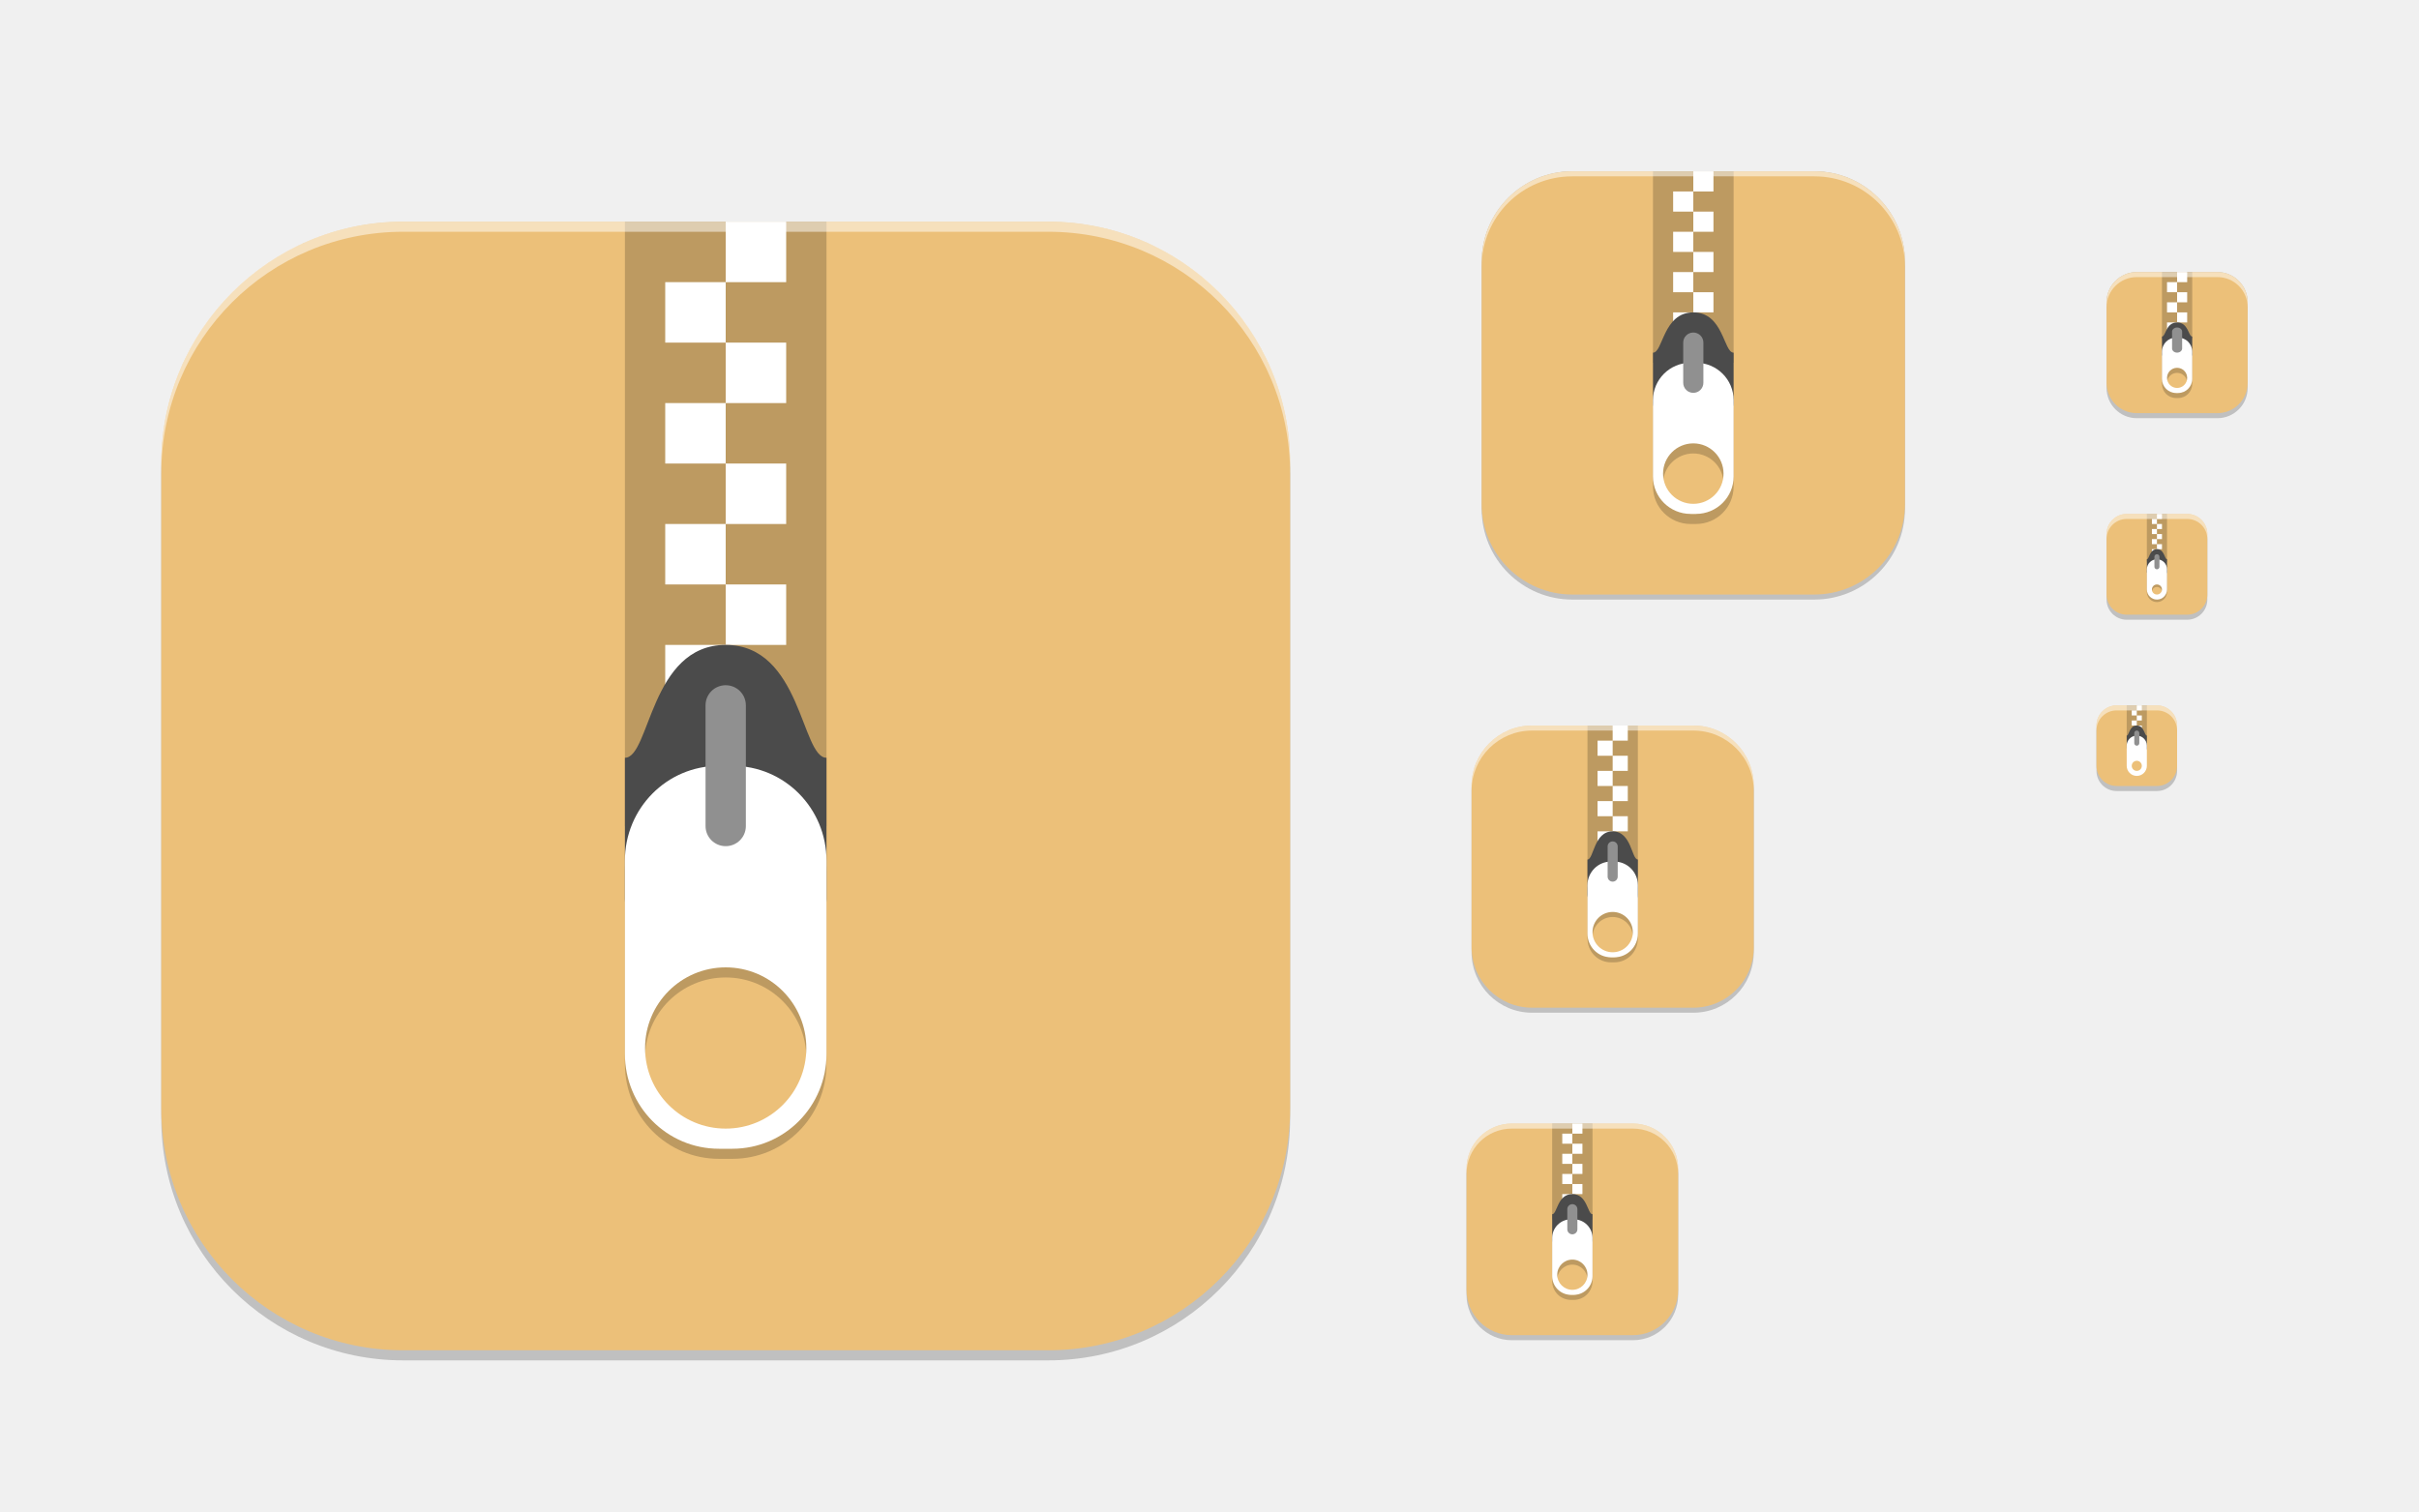
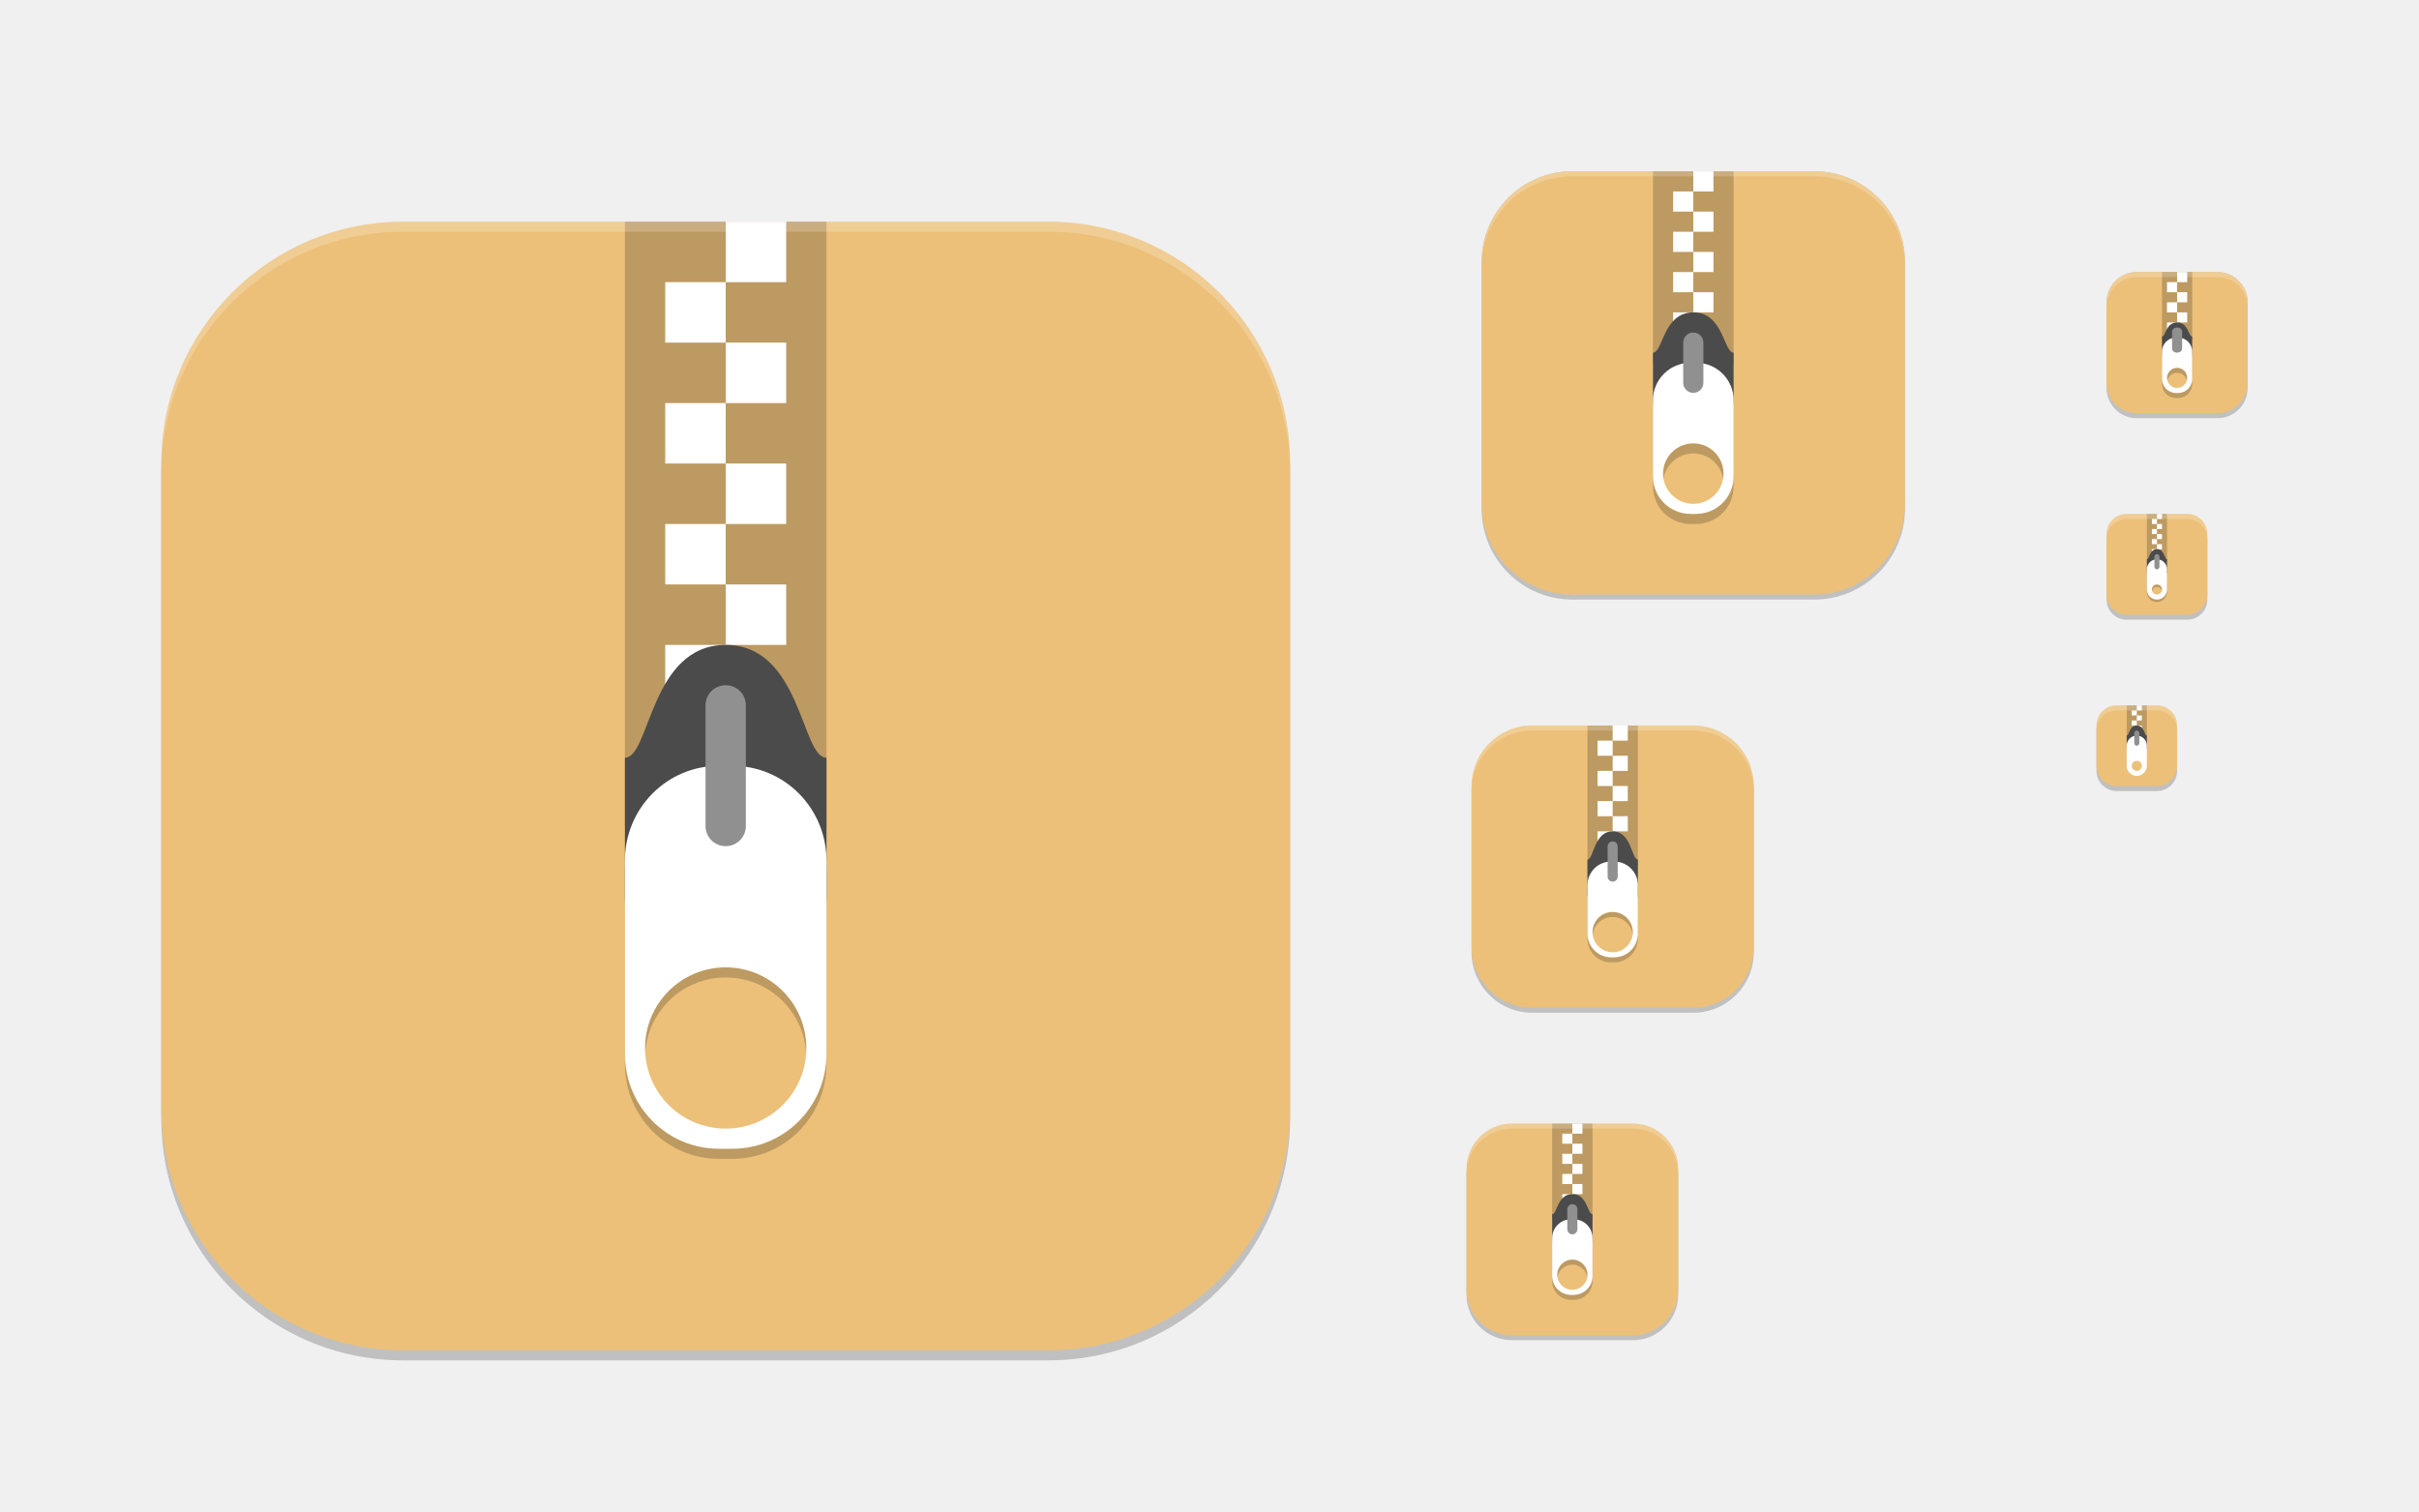
<svg xmlns="http://www.w3.org/2000/svg" width="480" height="300" viewBox="0 0 480 300" version="1.1" id="svg5">
  <defs id="defs2" />
  <g id="Baseplate" style="display:none">
    <text y="19.775" xml:space="preserve" x="15.007" style="font-style:normal;font-variant:normal;font-weight:normal;font-stretch:normal;line-height:0%;font-family:'DejaVu Sans';-inkscape-font-specification:'DejaVu Sans';display:inline;fill:#000000;fill-opacity:1;stroke:none;enable-background:new" id="context">
      <tspan style="font-style:normal;font-variant:normal;font-weight:normal;font-stretch:normal;font-size:18px;line-height:1.25;font-family:'DejaVu Sans';-inkscape-font-specification:'DejaVu Sans'" y="19.775" x="15.007" id="tspan3933">apps</tspan>
    </text>
    <text y="19.775" xml:space="preserve" x="122.488" style="font-style:normal;font-variant:normal;font-weight:bold;font-stretch:normal;line-height:0%;font-family:'DejaVu Sans';-inkscape-font-specification:'DejaVu Sans Bold';text-align:start;writing-mode:lr-tb;text-anchor:start;display:inline;fill:#000000;fill-opacity:1;stroke:none;enable-background:new" id="icon-name">
      <tspan style="font-style:normal;font-variant:normal;font-weight:bold;font-stretch:normal;font-size:18px;line-height:1.25;font-family:'DejaVu Sans';-inkscape-font-specification:'DejaVu Sans Bold'" y="19.775" x="122.488" id="tspan3937">archive-manager</tspan>
    </text>
    <rect style="fill:#ffffff" id="256x256" width="256" height="256" x="16" y="28" />
    <rect style="fill:#ffffff" id="96x96" width="96" height="96" x="288" y="28" />
    <rect style="fill:#ffffff" id="64x64" width="64" height="64" x="288" y="140" />
    <rect style="fill:#ffffff" id="48x48" width="48" height="48" x="288" y="220" />
    <rect style="fill:#ffffff" id="32x32" width="32" height="32" x="416" y="52" />
    <rect style="fill:#ffffff" id="24x24" width="24" height="24" x="416" y="100" />
    <rect style="fill:#ffffff" id="22x22" width="22" height="22" x="417" y="101" />
    <rect style="fill:#ffffff" id="16x16" width="16" height="16" x="416" y="140" />
  </g>
  <g id="Shadow">
    <rect style="opacity:0.2;fill:#000000" id="rect651" width="224" height="224" x="32" y="46" ry="48" />
    <rect style="opacity:0.2;fill:#000000" id="rect769" width="84" height="85" x="294" y="34" ry="18" />
    <rect style="opacity:0.2;fill:#000000;fill-opacity:1" id="rect1131" width="56" height="56" x="292" y="145" ry="12" />
    <rect style="opacity:0.2;fill:#000000;fill-opacity:1" id="rect1261" width="42" height="42" x="291" y="224" ry="9" />
    <rect style="opacity:0.2;fill:#000000;fill-opacity:1" id="rect1364" width="28" height="29" x="418" y="54" ry="6" />
    <rect style="opacity:0.2;fill:#000000;fill-opacity:1" id="rect1398" width="16" height="16" x="416" y="141" ry="4" />
    <rect style="opacity:0.2;fill:#000000;fill-opacity:1" id="rect1432" width="20" height="20" x="418" y="103" ry="4" />
  </g>
  <g id="Background">
    <rect style="fill:#ecc079;fill-opacity:1" id="rect597" width="224" height="224" x="32" y="44" ry="48" />
    <rect style="opacity:1;fill:#ecc079;fill-opacity:1" id="rect771" width="84" height="84" x="294" y="34" ry="18" />
    <rect style="opacity:1;fill:#ecc079;fill-opacity:1" id="rect1133" width="56" height="56" x="292" y="144" ry="12" />
    <rect style="opacity:1;fill:#ecc079;fill-opacity:1" id="rect1263" width="42" height="42" x="291" y="223" ry="9" />
    <rect style="opacity:1;fill:#ecc079;fill-opacity:1" id="rect1366" width="28" height="28" x="418" y="54" ry="6" />
    <rect style="opacity:1;fill:#ecc079;fill-opacity:1" id="rect1400" width="16" height="16" x="416" y="140" ry="4" />
    <rect style="opacity:1;fill:#ecc079;fill-opacity:1" id="rect1434" width="20" height="20" x="418" y="102" ry="4" />
  </g>
  <g id="Symbols">
    <g id="g1828">
      <rect style="opacity:0.2;fill:#000000;fill-opacity:1" id="rect1515" width="4" height="7" x="422" y="140" />
      <path d="m 424,140 v 1 h 1 v -1 z m 0,1 h -1 v 1 h 1 z m 0,1 v 1 h 1 v -1 z m 0,1 h -1 v 1 h 1 z m 0,1 v 1 h 1 v -1 z" style="fill:#ffffff" id="path1027" />
      <path d="m 424,144 c 1.5,0 1.5,2 2,2 v 2.5 c 0,0.277 -0.223,0.5 -0.5,0.5 h -3 c -0.277,0 -0.5,-0.223 -0.5,-0.5 V 146 c 0.5,0 0.5,-2 2,-2 z" style="fill:#4b4b4b" id="path392" />
      <path d="m 424,146 c -1.105,0 -2,0.9 -2,2 v 4 c 0,1.1 0.895,2 2,2 1.105,0 2,-0.9 2,-2 v -4 c 0,-1.1 -0.895,-2 -2,-2 z m 0,5 c 0.552,0 1,0.448 1,1 0,0.552 -0.448,1 -1,1 -0.552,0 -1,-0.448 -1,-1 0,-0.552 0.448,-1 1,-1 z" style="fill:#ffffff" id="path364" />
      <rect style="fill:#909090;fill-opacity:1" id="rect1047" width="1" height="3" x="423.5" y="145" ry="0.5" />
    </g>
    <g id="g3793">
      <rect style="opacity:0.2;fill:#000000" width="4" height="9.5" x="426" y="102" id="rect3554" />
      <path id="rect3558" style="fill:#ffffff" d="m 428,102 v 1 h 1 v -1 z m 0,1 h -1 v 1 h 1 z m 0,1 v 1 h 1 v -1 z m 0,1 h -1 v 1 h 1 z m 0,1 v 1 h 1 v -1 z m 0,1 h -1 v 1 h 1 z m 0,1 v 1 h 1 v -1 z m 0,1 h -1 v 1 h 1 z" />
      <path style="fill:#4b4b4b" d="m 428,109 c 1.5,0 1.5,2 2,2 v 2.5 c 0,0.277 -0.223,0.5 -0.5,0.5 h -3 c -0.277,0 -0.5,-0.223 -0.5,-0.5 V 111 c 0.5,0 0.5,-2 2,-2 z" id="path3560" />
      <path style="opacity:0.2;fill:#000000" d="m 428,111.5 c -1.105,0 -2,0.9 -2,2 v 4 c 0,1.1 0.895,2 2,2 1.105,0 2,-0.9 2,-2 v -4 c 0,-1.1 -0.895,-2 -2,-2 z m 0,5 a 1,1 0 0 1 1,1 1,1 0 0 1 -1,1 1,1 0 0 1 -1,-1 1,1 0 0 1 1,-1 z" id="path3576" />
      <path style="fill:#ffffff" d="m 428,111 c -1.105,0 -2,0.9 -2,2 v 4 c 0,1.1 0.895,2 2,2 1.105,0 2,-0.9 2,-2 v -4 c 0,-1.1 -0.895,-2 -2,-2 z m 0,5 a 1,1 0 0 1 1,1 1,1 0 0 1 -1,1 1,1 0 0 1 -1,-1 1,1 0 0 1 1,-1 z" id="path3578" />
      <path style="fill:#909090" d="M 427.992,110 A 0.5,0.498 0 0 0 427.5,110.505 v 1.991 a 0.5,0.498 0 1 0 1,0 v -1.991 a 0.5,0.498 0 0 0 -0.508,-0.504 z" id="path3580" />
    </g>
    <g id="g3548">
      <rect style="opacity:0.2;fill:#000000" width="6" height="13.3" x="429" y="54" id="rect3337" />
      <path id="rect3339" style="fill:#ffffff" d="m 432,54 v 2 h 2 v -2 z m 0,2 h -2 v 2 h 2 z m 0,2 v 2 h 2 v -2 z m 0,2 h -2 v 2 h 2 z m 0,2 v 2 h 2 v -2 z m 0,2 h -2 v 2 h 2 z" />
      <path style="fill:#4b4b4b" d="m 432,64 c 2.25,0 2.25,2.8 3,2.8 v 3.5 c 0,0.388 -0.335,0.7 -0.75,0.7 h -4.5 C 429.334,71 429,70.688 429,70.3 v -3.5 c 0.75,0 0.75,-2.8 3,-2.8 z" id="path3343" />
      <path style="opacity:0.2;fill:#000000" d="M 431.801,68 C 430.25,68 429,69.25 429,70.801 v 5.398 C 429,77.75 430.25,79 431.801,79 h 0.398 C 433.75,79 435,77.75 435,76.199 V 70.801 C 435,69.25 433.75,68 432.199,68 Z M 432,74 a 2,2 0 0 1 2,2 2,2 0 0 1 -2,2 2,2 0 0 1 -2,-2 2,2 0 0 1 2,-2 z" id="path3347" />
      <path style="fill:#ffffff" d="M 431.801,67 C 430.25,67 429,68.25 429,69.801 v 5.398 C 429,76.75 430.25,78 431.801,78 h 0.398 C 433.75,78 435,76.75 435,75.199 V 69.801 C 435,68.25 433.75,67 432.199,67 Z M 432,73 a 2,2 0 0 1 2,2 2,2 0 0 1 -2,2 2,2 0 0 1 -2,-2 2,2 0 0 1 2,-2 z" id="path3349" />
      <path style="fill:#909090" d="m 431.984,65 a 1,0.83 0 0 0 -0.984,0.841 v 3.318 a 1,0.83 0 1 0 2,0 v -3.318 A 1,0.83 0 0 0 431.984,65 Z" id="path3351" />
    </g>
    <g id="g3134" transform="translate(-61.12645,-10.11328)">
      <rect style="opacity:0.2;fill:#000000" width="8" height="19" x="369.126" y="233.113" id="rect2877" />
      <path id="rect2881" style="fill:#ffffff" d="m 373.127,233.113 v 2 h 2 v -2 z m 0,2 h -2 v 2 h 2 z m 0,2 v 2 h 2 v -2 z m 0,2 h -2 v 2 h 2 z m 0,2 v 2 h 2 v -2 z m 0,2 h -2 v 2 h 2 z m 0,2 v 2 h 2 v -2 z m 0,2 h -2 v 2 h 2 z" />
      <path style="fill:#4b4b4b" d="m 373.126,247.113 c 3,0 3,4 4,4 v 5 c 0,0.554 -0.446,1 -1,1 h -6 c -0.554,0 -1,-0.446 -1,-1 v -5 c 1,0 1,-4 4,-4 z" id="path2883" />
      <path style="opacity:0.2;fill:#000000" d="m 372.861,253.113 c -2.068,0 -3.734,1.66 -3.734,3.719 v 7.562 c 0,2.059 1.666,3.719 3.734,3.719 h 0.531 c 2.068,0 3.734,-1.66 3.734,-3.719 v -7.562 c 0,-2.059 -1.666,-3.719 -3.734,-3.719 z m 0.266,8 c 1.657,0 3,1.345 3,3.002 0,1.657 -1.343,2.998 -3,2.998 -1.657,0 -3,-1.341 -3,-2.998 0,-1.657 1.343,-3.002 3,-3.002 z" id="path2899" />
      <path style="fill:#ffffff" d="m 372.861,252.113 c -2.068,0 -3.734,1.66 -3.734,3.719 v 7.562 c 0,2.059 1.666,3.719 3.734,3.719 h 0.531 c 2.068,0 3.734,-1.66 3.734,-3.719 v -7.562 c 0,-2.059 -1.666,-3.719 -3.734,-3.719 z m 0.266,8 c 1.657,0 3,1.345 3,3.002 0,1.657 -1.343,2.998 -3,2.998 -1.657,0 -3,-1.341 -3,-2.998 0,-1.657 1.343,-3.002 3,-3.002 z" id="path2901" />
      <path style="fill:#909090" d="m 373.111,249.113 a 1,0.995 0 0 0 -0.984,1.009 v 3.981 a 1,0.995 0 1 0 2,0 v -3.981 a 1,0.995 0 0 0 -1.016,-1.009 z" id="path2903" />
    </g>
    <g id="g2780">
      <rect style="opacity:0.2;fill:#000000;fill-opacity:1" id="rect2693" width="10" height="30" x="315" y="144" />
      <path id="rect2365" style="fill:#ffffff" d="m 320,144 v 3 h 3 v -3 z m 0,3 h -3 v 3 h 3 z m 0,3 v 3 h 3 v -3 z m 0,3 h -3 v 3 h 3 z m 0,3 v 3 h 3 v -3 z m 0,3 h -3 v 3 h 3 z m 0,3 v 3 h 3 v -3 z m 0,3 h -3 v 3 h 3 z" />
      <path style="fill:#4b4b4b" d="m 320,165 c 3.75,0 3.75,5.6 5,5.6 v 7 c 0,0.776 -0.557,1.4 -1.25,1.4 h -7.5 c -0.693,0 -1.25,-0.624 -1.25,-1.4 v -7 c 1.25,0 1.25,-5.6 5,-5.6 z" id="path2369" />
      <path d="M 319.668,172 C 317.083,172 315,174.103 315,176.711 v 9.578 c 0,2.608 2.083,4.711 4.668,4.711 h 0.664 C 322.917,191 325,188.897 325,186.289 v -9.578 C 325,174.103 322.917,172 320.332,172 Z M 320,182 c 2.209,0 4,1.793 4,4.002 0,2.209 -1.791,3.998 -4,3.998 -2.209,0 -4,-1.789 -4,-3.998 C 316,183.793 317.791,182 320,182 Z" style="opacity:0.2;fill:#000000" id="path2570" />
      <path style="fill:#ffffff" d="M 319.668,171 C 317.083,171 315,173.103 315,175.711 v 9.578 c 0,2.608 2.083,4.711 4.668,4.711 h 0.664 C 322.917,190 325,187.897 325,185.289 v -9.578 C 325,173.103 322.917,171 320.332,171 Z M 320,181 c 2.209,0 4,1.793 4,4.002 0,2.209 -1.791,3.998 -4,3.998 -2.209,0 -4,-1.789 -4,-3.998 C 316,182.793 317.791,181 320,181 Z" id="path2373" />
      <path style="fill:#909090" d="M 319.984,167 A 1,0.997 0 0 0 319,168.01 v 5.979 a 1,0.997 0 1 0 2,0 v -5.979 a 1,0.997 0 0 0 -1.016,-1.01 z" id="path2375" />
    </g>
    <g id="g3225">
      <rect style="opacity:0.2;stroke-width:2;fill:#000000" width="16" height="38" x="328" y="34" id="rect2877-6" />
      <path id="rect2881-2" style="fill:#ffffff;stroke-width:2" d="m 336,34 v 4 H 340 V 34 Z m 0,4 H 332 v 4 h 4 z m 0,4 v 4 H 340 v -4 z m 0,4 H 332 v 4 h 4 z m 0,4 v 4 H 340 v -4 z m 0,4 H 332 v 4 h 4 z m 0,4 v 4 H 340 v -4 z m 0,4 H 332 v 4 h 4 z" />
      <path style="fill:#4b4b4b;stroke-width:2" d="m 336,62 c 6,0 6,8 8,8 v 10 c 0,1.108 -0.892,2 -2,2 h -12 c -1.108,0 -2,-0.892 -2,-2 v -10 c 2,0 2,-8 8,-8 z" id="path2883-9" />
      <path style="opacity:0.2;stroke-width:2;fill:#000000" d="m 335.469,74 c -4.137,0 -7.469,3.319 -7.469,7.437 v 15.125 c 0,4.118 3.332,7.437 7.469,7.437 h 1.062 c 4.137,0 7.469,-3.319 7.469,-7.437 v -15.125 c 0,-4.118 -3.332,-7.437 -7.469,-7.437 z m 0.531,16 c 3.314,0 6,2.69 6,6.004 0,3.314 -2.686,5.996 -6,5.996 -3.314,0 -6,-2.682 -6,-5.996 0,-3.314 2.686,-6.004 6,-6.004 z" id="path2899-1" />
      <path style="fill:#ffffff;stroke-width:2" d="m 335.469,72 c -4.137,0 -7.469,3.319 -7.469,7.437 v 15.125 c 0,4.118 3.332,7.437 7.469,7.437 h 1.062 c 4.137,0 7.469,-3.319 7.469,-7.437 v -15.125 c 0,-4.118 -3.332,-7.437 -7.469,-7.437 z m 0.531,16 c 3.314,0 6,2.69 6,6.004 0,3.314 -2.686,5.996 -6,5.996 -3.314,0 -6,-2.682 -6,-5.996 0,-3.314 2.686,-6.004 6,-6.004 z" id="path2901-2" />
      <path style="fill:#909090;stroke-width:2" d="m 335.969,66 a 2,1.991 0 0 0 -1.969,2.018 v 7.963 a 2,1.991 0 1 0 4,0 v -7.963 a 2,1.991 0 0 0 -2.031,-2.018 z" id="path2903-7" />
    </g>
    <g id="g2871">
      <rect style="opacity:0.2;fill:#000000;fill-opacity:1;stroke-width:4" id="rect2693-3" width="40" height="120" x="124" y="44" />
      <path id="rect2365-6" style="fill:#ffffff;stroke-width:4" d="m 144,44 v 12 h 12 V 44 Z m 0,12 h -12 v 12 h 12 z m 0,12 v 12 h 12 V 68 Z m 0,12 h -12 v 12 h 12 z m 0,12 v 12 h 12 V 92 Z m 0,12 h -12 v 12 h 12 z m 0,12 v 12 h 12 v -12 z m 0,12 h -12 v 12 h 12 z" />
      <path style="fill:#4b4b4b;stroke-width:4" d="m 144,128 c 15,0 15,22.4 20,22.4 v 28 c 0,3.102 -2.23,5.6 -5,5.6 h -30 c -2.77,0 -5,-2.498 -5,-5.6 v -28 c 5,0 5,-22.4 20,-22.4 z" id="path2369-7" />
      <path d="M 142.672,154 C 132.331,154 124,162.411 124,172.844 v 38.312 C 124,221.589 132.331,230 142.672,230 h 2.656 C 155.669,230 164,221.589 164,211.156 V 172.844 C 164,162.411 155.669,154 145.328,154 Z M 144,194 c 8.837,0 16,7.172 16,16.008 0,8.836 -7.163,15.992 -16,15.992 -8.837,0 -16,-7.156 -16,-15.992 C 128,201.172 135.163,194 144,194 Z" style="opacity:0.2;fill:#000000;stroke-width:4" id="path2570-5" />
      <path style="fill:#ffffff;stroke-width:4" d="M 142.672,152 C 132.331,152 124,160.411 124,170.844 v 38.312 C 124,219.589 132.331,228 142.672,228 h 2.656 C 155.669,228 164,219.589 164,209.156 V 170.844 C 164,160.411 155.669,152 145.328,152 Z M 144,192 c 8.837,0 16,7.172 16,16.008 0,8.836 -7.163,15.992 -16,15.992 -8.837,0 -16,-7.156 -16,-15.992 C 128,199.172 135.163,192 144,192 Z" id="path2373-3" />
      <path style="fill:#909090;stroke-width:4" d="M 143.937,136 A 4,3.986 0 0 0 140,140.041 v 23.916 a 4,3.986 0 1 0 8,0 V 140.041 a 4,3.986 0 0 0 -4.063,-4.041 z" id="path2375-5" />
    </g>
  </g>
  <g id="Highlights">
-     <path id="rect653" style="opacity:0.5;fill:#ffffff" d="M 80,44 C 53.408,44 32,65.408 32,92 v 2 C 32,67.408 53.408,46 80,46 h 128 c 26.592,0 48,21.408 48,48 V 92 C 256,65.408 234.592,44 208,44 Z" />
-     <path id="rect773" style="opacity:0.5;fill:#ffffff" d="m 312,34 c -9.972,0 -18,8.028 -18,18 v 1 c 0,-9.972 8.028,-18 18,-18 h 48 c 9.972,0 18,8.028 18,18 v -1 c 0,-9.972 -8.028,-18 -18,-18 z" />
-     <path id="rect1135" style="opacity:0.5;fill:#ffffff;fill-opacity:1" d="m 304,144 c -6.648,0 -12,5.352 -12,12 v 1 c 0,-6.648 5.352,-12 12,-12 h 32 c 6.648,0 12,5.352 12,12 v -1 c 0,-6.648 -5.352,-12 -12,-12 z" />
-     <path id="rect1265" style="opacity:0.5;fill:#ffffff;fill-opacity:1" d="m 300,223 c -4.986,0 -9,4.014 -9,9 v 1 c 0,-4.986 4.014,-9 9,-9 h 24 c 4.986,0 9,4.014 9,9 v -1 c 0,-4.986 -4.014,-9 -9,-9 z" />
-     <path id="rect1368" style="opacity:0.5;fill:#ffffff;fill-opacity:1" d="m 424,54 c -3.324,0 -6,2.676 -6,6 v 1 c 0,-3.324 2.676,-6 6,-6 h 16 c 3.324,0 6,2.676 6,6 v -1 c 0,-3.324 -2.676,-6 -6,-6 z" />
-     <path id="rect1402" style="opacity:0.5;fill:#ffffff;fill-opacity:1" d="m 420,140 c -2.216,0 -4,1.784 -4,4 v 1 c 0,-2.216 1.784,-4 4,-4 h 8 c 2.216,0 4,1.784 4,4 v -1 c 0,-2.216 -1.784,-4 -4,-4 z" />
-     <path id="rect1436" style="opacity:0.5;fill:#ffffff;fill-opacity:1" d="m 422,102 c -2.216,0 -4,1.784 -4,4 v 1 c 0,-2.216 1.784,-4 4,-4 h 12 c 2.216,0 4,1.784 4,4 v -1 c 0,-2.216 -1.784,-4 -4,-4 z" />
+     <path id="rect653" style="opacity:0.2;fill:#ffffff" d="M 80,44 C 53.408,44 32,65.408 32,92 v 2 C 32,67.408 53.408,46 80,46 h 128 c 26.592,0 48,21.408 48,48 V 92 C 256,65.408 234.592,44 208,44 Z" />
+     <path id="rect773" style="opacity:0.2;fill:#ffffff" d="m 312,34 c -9.972,0 -18,8.028 -18,18 v 1 c 0,-9.972 8.028,-18 18,-18 h 48 c 9.972,0 18,8.028 18,18 v -1 c 0,-9.972 -8.028,-18 -18,-18 z" />
+     <path id="rect1135" style="opacity:0.2;fill:#ffffff;fill-opacity:1" d="m 304,144 c -6.648,0 -12,5.352 -12,12 v 1 c 0,-6.648 5.352,-12 12,-12 h 32 c 6.648,0 12,5.352 12,12 v -1 c 0,-6.648 -5.352,-12 -12,-12 z" />
+     <path id="rect1265" style="opacity:0.2;fill:#ffffff;fill-opacity:1" d="m 300,223 c -4.986,0 -9,4.014 -9,9 v 1 c 0,-4.986 4.014,-9 9,-9 h 24 c 4.986,0 9,4.014 9,9 v -1 c 0,-4.986 -4.014,-9 -9,-9 z" />
+     <path id="rect1368" style="opacity:0.2;fill:#ffffff;fill-opacity:1" d="m 424,54 c -3.324,0 -6,2.676 -6,6 v 1 c 0,-3.324 2.676,-6 6,-6 h 16 c 3.324,0 6,2.676 6,6 v -1 c 0,-3.324 -2.676,-6 -6,-6 z" />
+     <path id="rect1402" style="opacity:0.2;fill:#ffffff;fill-opacity:1" d="m 420,140 c -2.216,0 -4,1.784 -4,4 v 1 c 0,-2.216 1.784,-4 4,-4 h 8 c 2.216,0 4,1.784 4,4 v -1 c 0,-2.216 -1.784,-4 -4,-4 z" />
+     <path id="rect1436" style="opacity:0.2;fill:#ffffff;fill-opacity:1" d="m 422,102 c -2.216,0 -4,1.784 -4,4 v 1 c 0,-2.216 1.784,-4 4,-4 h 12 c 2.216,0 4,1.784 4,4 v -1 c 0,-2.216 -1.784,-4 -4,-4 z" />
  </g>
</svg>
